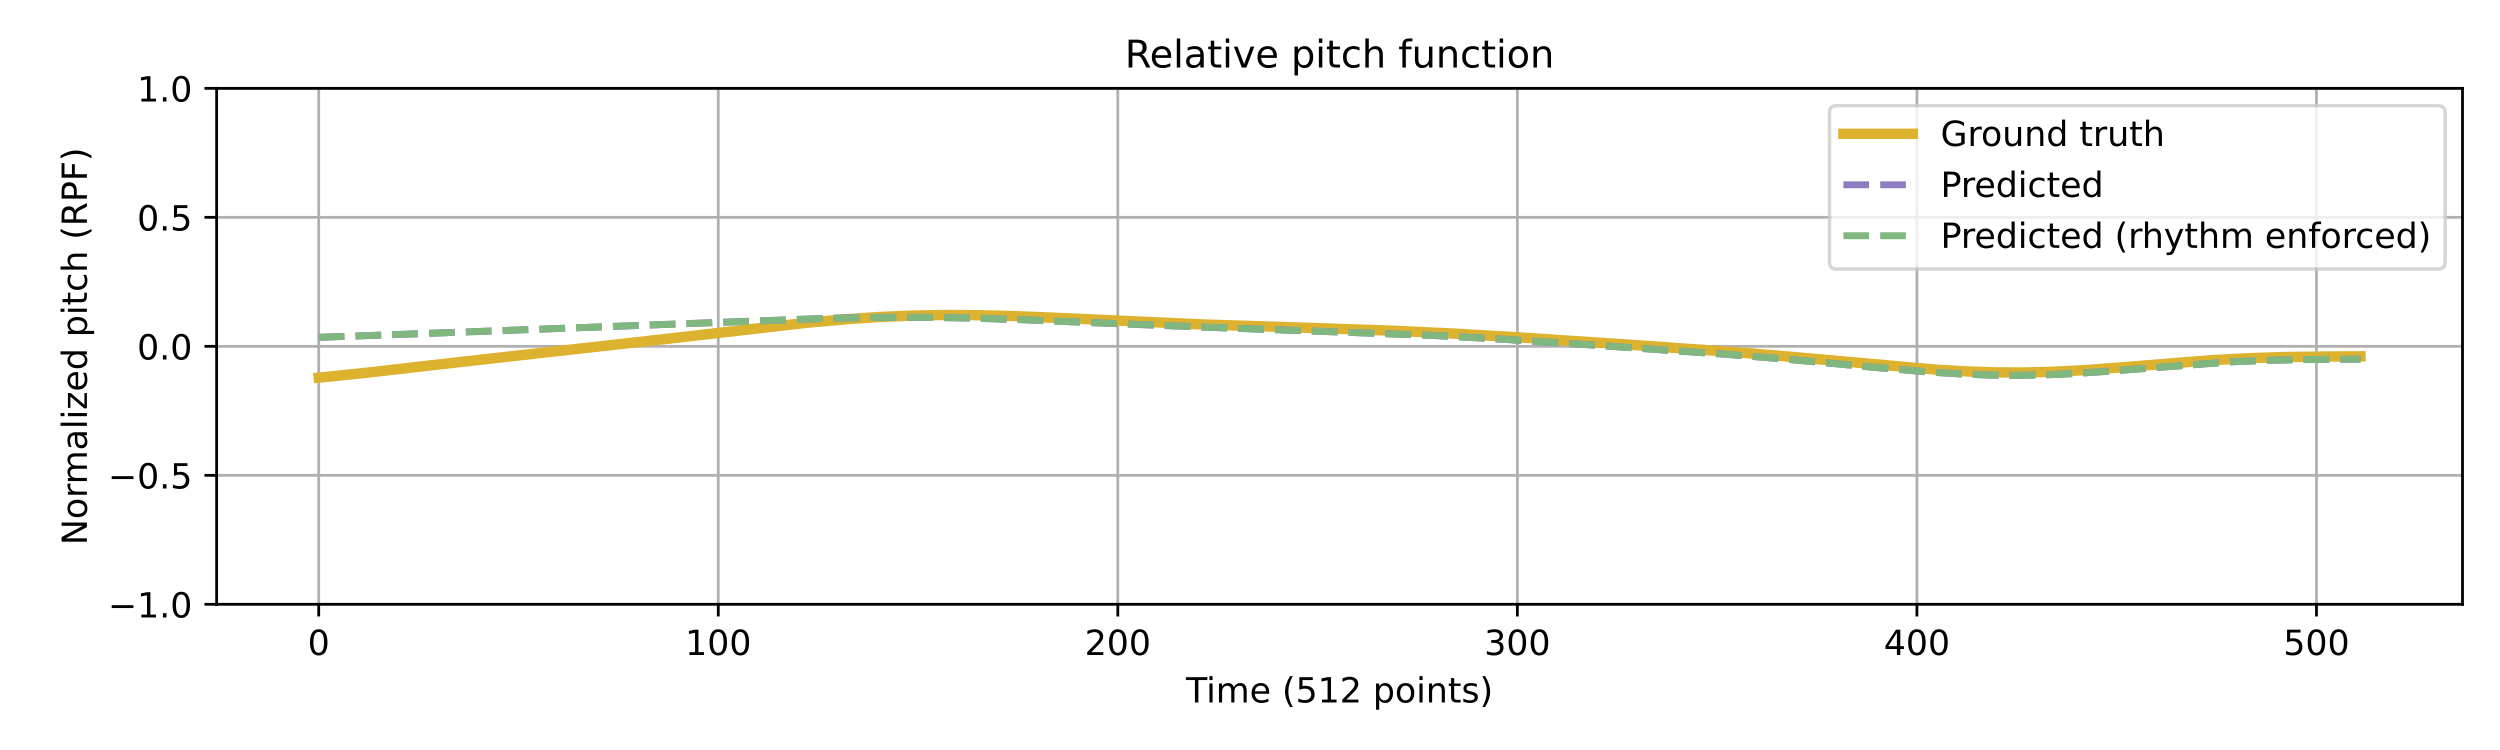
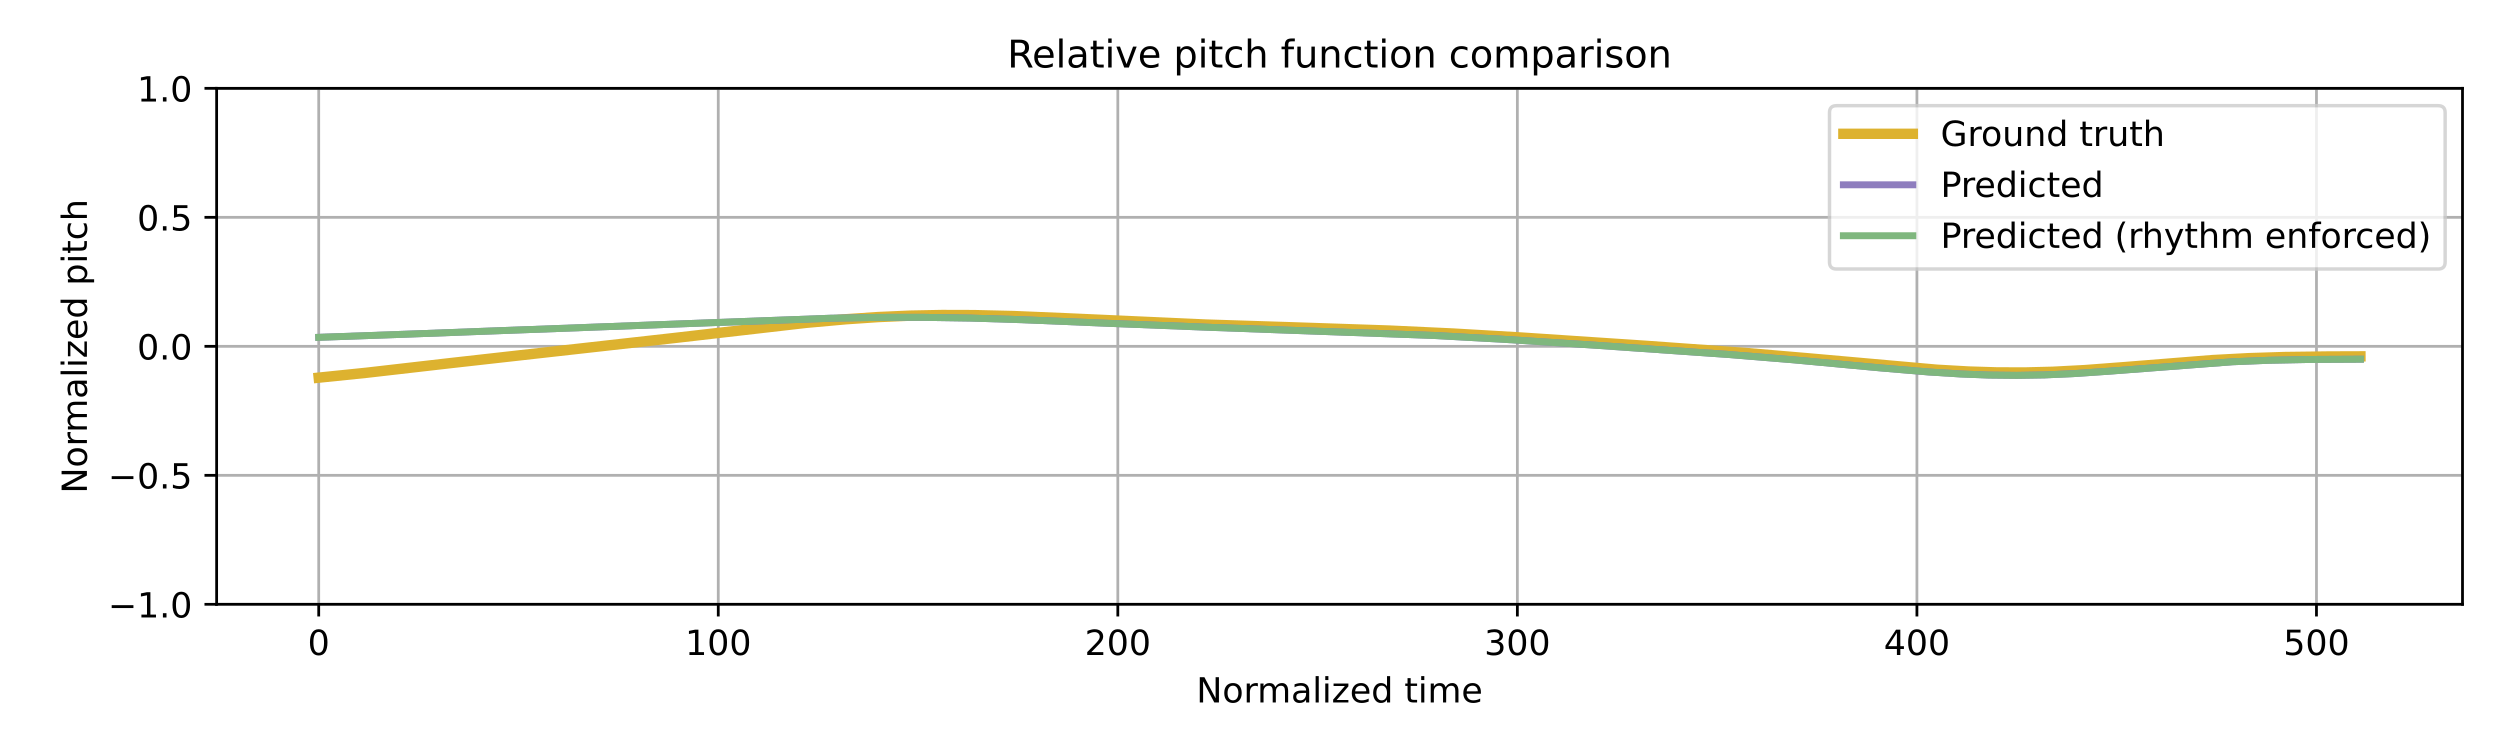
<svg xmlns="http://www.w3.org/2000/svg" xmlns:xlink="http://www.w3.org/1999/xlink" width="720pt" height="216pt" viewBox="0 0 720 216" version="1.1">
  <defs>
    <style type="text/css">*{stroke-linejoin: round; stroke-linecap: butt}</style>
  </defs>
  <g id="figure_1">
    <g id="patch_1">
      <path d="M 0 216  L 720 216  L 720 0  L 0 0  z " style="fill: #ffffff" />
    </g>
    <g id="axes_1">
      <g id="patch_2">
        <path d="M 62.39 174.04  L 709.2 174.04  L 709.2 25.44  L 62.39 25.44  z " style="fill: #ffffff" />
      </g>
      <g id="matplotlib.axis_1">
        <g id="xtick_1">
          <g id="line2d_1">
-             <path d="M 91.79 174.04  L 91.79 25.44  " clip-path="url(#pf420959586)" style="fill: none; stroke: #b0b0b0; stroke-width: 0.8; stroke-linecap: square" />
+             <path d="M 91.79 174.04  L 91.79 25.44  " clip-path="url(#p954a536282)" style="fill: none; stroke: #b0b0b0; stroke-width: 0.8; stroke-linecap: square" />
          </g>
          <g id="line2d_2">
            <defs>
-               <path id="m65d29f4702" d="M 0 0  L 0 3.5  " style="stroke: #000000; stroke-width: 0.8" />
-             </defs>
-             <g>
-               <use xlink:href="#m65d29f4702" x="91.79" y="174.04" style="stroke: #000000; stroke-width: 0.8" />
+               <path id="m9fdadcaed4" d="M 0 0  L 0 3.5  " style="stroke: #000000; stroke-width: 0.8" />
+             </defs>
+             <g>
+               <use xlink:href="#m9fdadcaed4" x="91.79" y="174.04" style="stroke: #000000; stroke-width: 0.8" />
            </g>
          </g>
          <g id="text_1">
            <g transform="translate(88.60921 188.6384) scale(0.1 -0.1)">
              <defs>
                <path id="DejaVuSans-30" d="M 2034 4250  Q 1547 4250 1301 3770  Q 1056 3291 1056 2328  Q 1056 1369 1301 889  Q 1547 409 2034 409  Q 2525 409 2770 889  Q 3016 1369 3016 2328  Q 3016 3291 2770 3770  Q 2525 4250 2034 4250  z M 2034 4750  Q 2819 4750 3233 4129  Q 3647 3509 3647 2328  Q 3647 1150 3233 529  Q 2819 -91 2034 -91  Q 1250 -91 836 529  Q 422 1150 422 2328  Q 422 3509 836 4129  Q 1250 4750 2034 4750  z " transform="scale(0.015625)" />
              </defs>
              <use xlink:href="#DejaVuSans-30" />
            </g>
          </g>
        </g>
        <g id="xtick_2">
          <g id="line2d_3">
-             <path d="M 206.861 174.04  L 206.861 25.44  " clip-path="url(#pf420959586)" style="fill: none; stroke: #b0b0b0; stroke-width: 0.8; stroke-linecap: square" />
+             <path d="M 206.861 174.04  L 206.861 25.44  " clip-path="url(#p954a536282)" style="fill: none; stroke: #b0b0b0; stroke-width: 0.8; stroke-linecap: square" />
          </g>
          <g id="line2d_4">
            <g>
-               <use xlink:href="#m65d29f4702" x="206.861" y="174.04" style="stroke: #000000; stroke-width: 0.8" />
+               <use xlink:href="#m9fdadcaed4" x="206.861" y="174.04" style="stroke: #000000; stroke-width: 0.8" />
            </g>
          </g>
          <g id="text_2">
            <g transform="translate(197.317 188.6384) scale(0.1 -0.1)">
              <defs>
                <path id="DejaVuSans-31" d="M 794 531  L 1825 531  L 1825 4091  L 703 3866  L 703 4441  L 1819 4666  L 2450 4666  L 2450 531  L 3481 531  L 3481 0  L 794 0  L 794 531  z " transform="scale(0.015625)" />
              </defs>
              <use xlink:href="#DejaVuSans-31" />
              <use xlink:href="#DejaVuSans-30" transform="translate(63.62305 0)" />
              <use xlink:href="#DejaVuSans-30" transform="translate(127.2461 0)" />
            </g>
          </g>
        </g>
        <g id="xtick_3">
          <g id="line2d_5">
-             <path d="M 321.931 174.04  L 321.931 25.44  " clip-path="url(#pf420959586)" style="fill: none; stroke: #b0b0b0; stroke-width: 0.8; stroke-linecap: square" />
+             <path d="M 321.931 174.04  L 321.931 25.44  " clip-path="url(#p954a536282)" style="fill: none; stroke: #b0b0b0; stroke-width: 0.8; stroke-linecap: square" />
          </g>
          <g id="line2d_6">
            <g>
-               <use xlink:href="#m65d29f4702" x="321.931" y="174.04" style="stroke: #000000; stroke-width: 0.8" />
+               <use xlink:href="#m9fdadcaed4" x="321.931" y="174.04" style="stroke: #000000; stroke-width: 0.8" />
            </g>
          </g>
          <g id="text_3">
            <g transform="translate(312.3872 188.6384) scale(0.1 -0.1)">
              <defs>
                <path id="DejaVuSans-32" d="M 1228 531  L 3431 531  L 3431 0  L 469 0  L 469 531  Q 828 903 1448 1529  Q 2069 2156 2228 2338  Q 2531 2678 2651 2914  Q 2772 3150 2772 3378  Q 2772 3750 2511 3984  Q 2250 4219 1831 4219  Q 1534 4219 1204 4116  Q 875 4013 500 3803  L 500 4441  Q 881 4594 1212 4672  Q 1544 4750 1819 4750  Q 2544 4750 2975 4387  Q 3406 4025 3406 3419  Q 3406 3131 3298 2873  Q 3191 2616 2906 2266  Q 2828 2175 2409 1742  Q 1991 1309 1228 531  z " transform="scale(0.015625)" />
              </defs>
              <use xlink:href="#DejaVuSans-32" />
              <use xlink:href="#DejaVuSans-30" transform="translate(63.62305 0)" />
              <use xlink:href="#DejaVuSans-30" transform="translate(127.2461 0)" />
            </g>
          </g>
        </g>
        <g id="xtick_4">
          <g id="line2d_7">
-             <path d="M 437.001 174.04  L 437.001 25.44  " clip-path="url(#pf420959586)" style="fill: none; stroke: #b0b0b0; stroke-width: 0.8; stroke-linecap: square" />
+             <path d="M 437.001 174.04  L 437.001 25.44  " clip-path="url(#p954a536282)" style="fill: none; stroke: #b0b0b0; stroke-width: 0.8; stroke-linecap: square" />
          </g>
          <g id="line2d_8">
            <g>
-               <use xlink:href="#m65d29f4702" x="437.001" y="174.04" style="stroke: #000000; stroke-width: 0.8" />
+               <use xlink:href="#m9fdadcaed4" x="437.001" y="174.04" style="stroke: #000000; stroke-width: 0.8" />
            </g>
          </g>
          <g id="text_4">
            <g transform="translate(427.4575 188.6384) scale(0.1 -0.1)">
              <defs>
                <path id="DejaVuSans-33" d="M 2597 2516  Q 3050 2419 3304 2112  Q 3559 1806 3559 1356  Q 3559 666 3084 287  Q 2609 -91 1734 -91  Q 1441 -91 1130 -33  Q 819 25 488 141  L 488 750  Q 750 597 1062 519  Q 1375 441 1716 441  Q 2309 441 2620 675  Q 2931 909 2931 1356  Q 2931 1769 2642 2001  Q 2353 2234 1838 2234  L 1294 2234  L 1294 2753  L 1863 2753  Q 2328 2753 2575 2939  Q 2822 3125 2822 3475  Q 2822 3834 2567 4026  Q 2313 4219 1838 4219  Q 1578 4219 1281 4162  Q 984 4106 628 3988  L 628 4550  Q 988 4650 1302 4700  Q 1616 4750 1894 4750  Q 2613 4750 3031 4423  Q 3450 4097 3450 3541  Q 3450 3153 3228 2886  Q 3006 2619 2597 2516  z " transform="scale(0.015625)" />
              </defs>
              <use xlink:href="#DejaVuSans-33" />
              <use xlink:href="#DejaVuSans-30" transform="translate(63.62305 0)" />
              <use xlink:href="#DejaVuSans-30" transform="translate(127.2461 0)" />
            </g>
          </g>
        </g>
        <g id="xtick_5">
          <g id="line2d_9">
-             <path d="M 552.072 174.04  L 552.072 25.44  " clip-path="url(#pf420959586)" style="fill: none; stroke: #b0b0b0; stroke-width: 0.8; stroke-linecap: square" />
+             <path d="M 552.072 174.04  L 552.072 25.44  " clip-path="url(#p954a536282)" style="fill: none; stroke: #b0b0b0; stroke-width: 0.8; stroke-linecap: square" />
          </g>
          <g id="line2d_10">
            <g>
-               <use xlink:href="#m65d29f4702" x="552.072" y="174.04" style="stroke: #000000; stroke-width: 0.8" />
+               <use xlink:href="#m9fdadcaed4" x="552.072" y="174.04" style="stroke: #000000; stroke-width: 0.8" />
            </g>
          </g>
          <g id="text_5">
            <g transform="translate(542.5278 188.6384) scale(0.1 -0.1)">
              <defs>
                <path id="DejaVuSans-34" d="M 2419 4116  L 825 1625  L 2419 1625  L 2419 4116  z M 2253 4666  L 3047 4666  L 3047 1625  L 3713 1625  L 3713 1100  L 3047 1100  L 3047 0  L 2419 0  L 2419 1100  L 313 1100  L 313 1709  L 2253 4666  z " transform="scale(0.015625)" />
              </defs>
              <use xlink:href="#DejaVuSans-34" />
              <use xlink:href="#DejaVuSans-30" transform="translate(63.62305 0)" />
              <use xlink:href="#DejaVuSans-30" transform="translate(127.2461 0)" />
            </g>
          </g>
        </g>
        <g id="xtick_6">
          <g id="line2d_11">
-             <path d="M 667.142 174.04  L 667.142 25.44  " clip-path="url(#pf420959586)" style="fill: none; stroke: #b0b0b0; stroke-width: 0.8; stroke-linecap: square" />
+             <path d="M 667.142 174.04  L 667.142 25.44  " clip-path="url(#p954a536282)" style="fill: none; stroke: #b0b0b0; stroke-width: 0.8; stroke-linecap: square" />
          </g>
          <g id="line2d_12">
            <g>
-               <use xlink:href="#m65d29f4702" x="667.142" y="174.04" style="stroke: #000000; stroke-width: 0.8" />
+               <use xlink:href="#m9fdadcaed4" x="667.142" y="174.04" style="stroke: #000000; stroke-width: 0.8" />
            </g>
          </g>
          <g id="text_6">
            <g transform="translate(657.5981 188.6384) scale(0.1 -0.1)">
              <defs>
                <path id="DejaVuSans-35" d="M 691 4666  L 3169 4666  L 3169 4134  L 1269 4134  L 1269 2991  Q 1406 3038 1543 3061  Q 1681 3084 1819 3084  Q 2600 3084 3056 2656  Q 3513 2228 3513 1497  Q 3513 744 3044 326  Q 2575 -91 1722 -91  Q 1428 -91 1123 -41  Q 819 9 494 109  L 494 744  Q 775 591 1075 516  Q 1375 441 1709 441  Q 2250 441 2565 725  Q 2881 1009 2881 1497  Q 2881 1984 2565 2268  Q 2250 2553 1709 2553  Q 1456 2553 1204 2497  Q 953 2441 691 2322  L 691 4666  z " transform="scale(0.015625)" />
              </defs>
              <use xlink:href="#DejaVuSans-35" />
              <use xlink:href="#DejaVuSans-30" transform="translate(63.62305 0)" />
              <use xlink:href="#DejaVuSans-30" transform="translate(127.2461 0)" />
            </g>
          </g>
        </g>
        <g id="text_7">
-           <g transform="translate(341.5817 202.3166) scale(0.1 -0.1)">
-             <defs>
-               <path id="DejaVuSans-54" d="M -19 4666  L 3928 4666  L 3928 4134  L 2272 4134  L 2272 0  L 1638 0  L 1638 4134  L -19 4134  L -19 4666  z " transform="scale(0.015625)" />
+           <g transform="translate(344.5544 202.3166) scale(0.1 -0.1)">
+             <defs>
+               <path id="DejaVuSans-4e" d="M 628 4666  L 1478 4666  L 3547 763  L 3547 4666  L 4159 4666  L 4159 0  L 3309 0  L 1241 3903  L 1241 0  L 628 0  L 628 4666  z " transform="scale(0.015625)" />
+               <path id="DejaVuSans-6f" d="M 1959 3097  Q 1497 3097 1228 2736  Q 959 2375 959 1747  Q 959 1119 1226 758  Q 1494 397 1959 397  Q 2419 397 2687 759  Q 2956 1122 2956 1747  Q 2956 2369 2687 2733  Q 2419 3097 1959 3097  z M 1959 3584  Q 2709 3584 3137 3096  Q 3566 2609 3566 1747  Q 3566 888 3137 398  Q 2709 -91 1959 -91  Q 1206 -91 779 398  Q 353 888 353 1747  Q 353 2609 779 3096  Q 1206 3584 1959 3584  z " transform="scale(0.015625)" />
+               <path id="DejaVuSans-72" d="M 2631 2963  Q 2534 3019 2420 3045  Q 2306 3072 2169 3072  Q 1681 3072 1420 2755  Q 1159 2438 1159 1844  L 1159 0  L 581 0  L 581 3500  L 1159 3500  L 1159 2956  Q 1341 3275 1631 3429  Q 1922 3584 2338 3584  Q 2397 3584 2469 3576  Q 2541 3569 2628 3553  L 2631 2963  z " transform="scale(0.015625)" />
+               <path id="DejaVuSans-6d" d="M 3328 2828  Q 3544 3216 3844 3400  Q 4144 3584 4550 3584  Q 5097 3584 5394 3201  Q 5691 2819 5691 2113  L 5691 0  L 5113 0  L 5113 2094  Q 5113 2597 4934 2840  Q 4756 3084 4391 3084  Q 3944 3084 3684 2787  Q 3425 2491 3425 1978  L 3425 0  L 2847 0  L 2847 2094  Q 2847 2600 2669 2842  Q 2491 3084 2119 3084  Q 1678 3084 1418 2786  Q 1159 2488 1159 1978  L 1159 0  L 581 0  L 581 3500  L 1159 3500  L 1159 2956  Q 1356 3278 1631 3431  Q 1906 3584 2284 3584  Q 2666 3584 2933 3390  Q 3200 3197 3328 2828  z " transform="scale(0.015625)" />
+               <path id="DejaVuSans-61" d="M 2194 1759  Q 1497 1759 1228 1600  Q 959 1441 959 1056  Q 959 750 1161 570  Q 1363 391 1709 391  Q 2188 391 2477 730  Q 2766 1069 2766 1631  L 2766 1759  L 2194 1759  z M 3341 1997  L 3341 0  L 2766 0  L 2766 531  Q 2569 213 2275 61  Q 1981 -91 1556 -91  Q 1019 -91 701 211  Q 384 513 384 1019  Q 384 1609 779 1909  Q 1175 2209 1959 2209  L 2766 2209  L 2766 2266  Q 2766 2663 2505 2880  Q 2244 3097 1772 3097  Q 1472 3097 1187 3025  Q 903 2953 641 2809  L 641 3341  Q 956 3463 1253 3523  Q 1550 3584 1831 3584  Q 2591 3584 2966 3190  Q 3341 2797 3341 1997  z " transform="scale(0.015625)" />
+               <path id="DejaVuSans-6c" d="M 603 4863  L 1178 4863  L 1178 0  L 603 0  L 603 4863  z " transform="scale(0.015625)" />
              <path id="DejaVuSans-69" d="M 603 3500  L 1178 3500  L 1178 0  L 603 0  L 603 3500  z M 603 4863  L 1178 4863  L 1178 4134  L 603 4134  L 603 4863  z " transform="scale(0.015625)" />
-               <path id="DejaVuSans-6d" d="M 3328 2828  Q 3544 3216 3844 3400  Q 4144 3584 4550 3584  Q 5097 3584 5394 3201  Q 5691 2819 5691 2113  L 5691 0  L 5113 0  L 5113 2094  Q 5113 2597 4934 2840  Q 4756 3084 4391 3084  Q 3944 3084 3684 2787  Q 3425 2491 3425 1978  L 3425 0  L 2847 0  L 2847 2094  Q 2847 2600 2669 2842  Q 2491 3084 2119 3084  Q 1678 3084 1418 2786  Q 1159 2488 1159 1978  L 1159 0  L 581 0  L 581 3500  L 1159 3500  L 1159 2956  Q 1356 3278 1631 3431  Q 1906 3584 2284 3584  Q 2666 3584 2933 3390  Q 3200 3197 3328 2828  z " transform="scale(0.015625)" />
+               <path id="DejaVuSans-7a" d="M 353 3500  L 3084 3500  L 3084 2975  L 922 459  L 3084 459  L 3084 0  L 275 0  L 275 525  L 2438 3041  L 353 3041  L 353 3500  z " transform="scale(0.015625)" />
              <path id="DejaVuSans-65" d="M 3597 1894  L 3597 1613  L 953 1613  Q 991 1019 1311 708  Q 1631 397 2203 397  Q 2534 397 2845 478  Q 3156 559 3463 722  L 3463 178  Q 3153 47 2828 -22  Q 2503 -91 2169 -91  Q 1331 -91 842 396  Q 353 884 353 1716  Q 353 2575 817 3079  Q 1281 3584 2069 3584  Q 2775 3584 3186 3129  Q 3597 2675 3597 1894  z M 3022 2063  Q 3016 2534 2758 2815  Q 2500 3097 2075 3097  Q 1594 3097 1305 2825  Q 1016 2553 972 2059  L 3022 2063  z " transform="scale(0.015625)" />
+               <path id="DejaVuSans-64" d="M 2906 2969  L 2906 4863  L 3481 4863  L 3481 0  L 2906 0  L 2906 525  Q 2725 213 2448 61  Q 2172 -91 1784 -91  Q 1150 -91 751 415  Q 353 922 353 1747  Q 353 2572 751 3078  Q 1150 3584 1784 3584  Q 2172 3584 2448 3432  Q 2725 3281 2906 2969  z M 947 1747  Q 947 1113 1208 752  Q 1469 391 1925 391  Q 2381 391 2643 752  Q 2906 1113 2906 1747  Q 2906 2381 2643 2742  Q 2381 3103 1925 3103  Q 1469 3103 1208 2742  Q 947 2381 947 1747  z " transform="scale(0.015625)" />
              <path id="DejaVuSans-20" transform="scale(0.015625)" />
-               <path id="DejaVuSans-28" d="M 1984 4856  Q 1566 4138 1362 3434  Q 1159 2731 1159 2009  Q 1159 1288 1364 580  Q 1569 -128 1984 -844  L 1484 -844  Q 1016 -109 783 600  Q 550 1309 550 2009  Q 550 2706 781 3412  Q 1013 4119 1484 4856  L 1984 4856  z " transform="scale(0.015625)" />
-               <path id="DejaVuSans-70" d="M 1159 525  L 1159 -1331  L 581 -1331  L 581 3500  L 1159 3500  L 1159 2969  Q 1341 3281 1617 3432  Q 1894 3584 2278 3584  Q 2916 3584 3314 3078  Q 3713 2572 3713 1747  Q 3713 922 3314 415  Q 2916 -91 2278 -91  Q 1894 -91 1617 61  Q 1341 213 1159 525  z M 3116 1747  Q 3116 2381 2855 2742  Q 2594 3103 2138 3103  Q 1681 3103 1420 2742  Q 1159 2381 1159 1747  Q 1159 1113 1420 752  Q 1681 391 2138 391  Q 2594 391 2855 752  Q 3116 1113 3116 1747  z " transform="scale(0.015625)" />
-               <path id="DejaVuSans-6f" d="M 1959 3097  Q 1497 3097 1228 2736  Q 959 2375 959 1747  Q 959 1119 1226 758  Q 1494 397 1959 397  Q 2419 397 2687 759  Q 2956 1122 2956 1747  Q 2956 2369 2687 2733  Q 2419 3097 1959 3097  z M 1959 3584  Q 2709 3584 3137 3096  Q 3566 2609 3566 1747  Q 3566 888 3137 398  Q 2709 -91 1959 -91  Q 1206 -91 779 398  Q 353 888 353 1747  Q 353 2609 779 3096  Q 1206 3584 1959 3584  z " transform="scale(0.015625)" />
-               <path id="DejaVuSans-6e" d="M 3513 2113  L 3513 0  L 2938 0  L 2938 2094  Q 2938 2591 2744 2837  Q 2550 3084 2163 3084  Q 1697 3084 1428 2787  Q 1159 2491 1159 1978  L 1159 0  L 581 0  L 581 3500  L 1159 3500  L 1159 2956  Q 1366 3272 1645 3428  Q 1925 3584 2291 3584  Q 2894 3584 3203 3211  Q 3513 2838 3513 2113  z " transform="scale(0.015625)" />
              <path id="DejaVuSans-74" d="M 1172 4494  L 1172 3500  L 2356 3500  L 2356 3053  L 1172 3053  L 1172 1153  Q 1172 725 1289 603  Q 1406 481 1766 481  L 2356 481  L 2356 0  L 1766 0  Q 1100 0 847 248  Q 594 497 594 1153  L 594 3053  L 172 3053  L 172 3500  L 594 3500  L 594 4494  L 1172 4494  z " transform="scale(0.015625)" />
-               <path id="DejaVuSans-73" d="M 2834 3397  L 2834 2853  Q 2591 2978 2328 3040  Q 2066 3103 1784 3103  Q 1356 3103 1142 2972  Q 928 2841 928 2578  Q 928 2378 1081 2264  Q 1234 2150 1697 2047  L 1894 2003  Q 2506 1872 2764 1633  Q 3022 1394 3022 966  Q 3022 478 2636 193  Q 2250 -91 1575 -91  Q 1294 -91 989 -36  Q 684 19 347 128  L 347 722  Q 666 556 975 473  Q 1284 391 1588 391  Q 1994 391 2212 530  Q 2431 669 2431 922  Q 2431 1156 2273 1281  Q 2116 1406 1581 1522  L 1381 1569  Q 847 1681 609 1914  Q 372 2147 372 2553  Q 372 3047 722 3315  Q 1072 3584 1716 3584  Q 2034 3584 2315 3537  Q 2597 3491 2834 3397  z " transform="scale(0.015625)" />
-               <path id="DejaVuSans-29" d="M 513 4856  L 1013 4856  Q 1481 4119 1714 3412  Q 1947 2706 1947 2009  Q 1947 1309 1714 600  Q 1481 -109 1013 -844  L 513 -844  Q 928 -128 1133 580  Q 1338 1288 1338 2009  Q 1338 2731 1133 3434  Q 928 4138 513 4856  z " transform="scale(0.015625)" />
-             </defs>
-             <use xlink:href="#DejaVuSans-54" />
-             <use xlink:href="#DejaVuSans-69" transform="translate(57.95898 0)" />
-             <use xlink:href="#DejaVuSans-6d" transform="translate(85.74219 0)" />
-             <use xlink:href="#DejaVuSans-65" transform="translate(183.1543 0)" />
-             <use xlink:href="#DejaVuSans-20" transform="translate(244.6777 0)" />
-             <use xlink:href="#DejaVuSans-28" transform="translate(276.4648 0)" />
-             <use xlink:href="#DejaVuSans-35" transform="translate(315.4785 0)" />
-             <use xlink:href="#DejaVuSans-31" transform="translate(379.1016 0)" />
-             <use xlink:href="#DejaVuSans-32" transform="translate(442.7246 0)" />
-             <use xlink:href="#DejaVuSans-20" transform="translate(506.3477 0)" />
-             <use xlink:href="#DejaVuSans-70" transform="translate(538.1348 0)" />
-             <use xlink:href="#DejaVuSans-6f" transform="translate(601.6113 0)" />
-             <use xlink:href="#DejaVuSans-69" transform="translate(662.793 0)" />
-             <use xlink:href="#DejaVuSans-6e" transform="translate(690.5762 0)" />
-             <use xlink:href="#DejaVuSans-74" transform="translate(753.9551 0)" />
-             <use xlink:href="#DejaVuSans-73" transform="translate(793.1641 0)" />
-             <use xlink:href="#DejaVuSans-29" transform="translate(845.2637 0)" />
+             </defs>
+             <use xlink:href="#DejaVuSans-4e" />
+             <use xlink:href="#DejaVuSans-6f" transform="translate(74.80469 0)" />
+             <use xlink:href="#DejaVuSans-72" transform="translate(135.9863 0)" />
+             <use xlink:href="#DejaVuSans-6d" transform="translate(175.3496 0)" />
+             <use xlink:href="#DejaVuSans-61" transform="translate(272.7617 0)" />
+             <use xlink:href="#DejaVuSans-6c" transform="translate(334.041 0)" />
+             <use xlink:href="#DejaVuSans-69" transform="translate(361.8242 0)" />
+             <use xlink:href="#DejaVuSans-7a" transform="translate(389.6074 0)" />
+             <use xlink:href="#DejaVuSans-65" transform="translate(442.0977 0)" />
+             <use xlink:href="#DejaVuSans-64" transform="translate(503.6211 0)" />
+             <use xlink:href="#DejaVuSans-20" transform="translate(567.0977 0)" />
+             <use xlink:href="#DejaVuSans-74" transform="translate(598.8848 0)" />
+             <use xlink:href="#DejaVuSans-69" transform="translate(638.0938 0)" />
+             <use xlink:href="#DejaVuSans-6d" transform="translate(665.877 0)" />
+             <use xlink:href="#DejaVuSans-65" transform="translate(763.2891 0)" />
          </g>
        </g>
      </g>
      <g id="matplotlib.axis_2">
        <g id="ytick_1">
          <g id="line2d_13">
-             <path d="M 62.39 174.04  L 709.2 174.04  " clip-path="url(#pf420959586)" style="fill: none; stroke: #b0b0b0; stroke-width: 0.8; stroke-linecap: square" />
+             <path d="M 62.39 174.04  L 709.2 174.04  " clip-path="url(#p954a536282)" style="fill: none; stroke: #b0b0b0; stroke-width: 0.8; stroke-linecap: square" />
          </g>
          <g id="line2d_14">
            <defs>
-               <path id="m79af55a45b" d="M 0 0  L -3.5 0  " style="stroke: #000000; stroke-width: 0.8" />
-             </defs>
-             <g>
-               <use xlink:href="#m79af55a45b" x="62.39" y="174.04" style="stroke: #000000; stroke-width: 0.8" />
+               <path id="md7ce0227f7" d="M 0 0  L -3.5 0  " style="stroke: #000000; stroke-width: 0.8" />
+             </defs>
+             <g>
+               <use xlink:href="#md7ce0227f7" x="62.39" y="174.04" style="stroke: #000000; stroke-width: 0.8" />
            </g>
          </g>
          <g id="text_8">
            <g transform="translate(31.10719 177.8392) scale(0.1 -0.1)">
              <defs>
                <path id="DejaVuSans-2212" d="M 678 2272  L 4684 2272  L 4684 1741  L 678 1741  L 678 2272  z " transform="scale(0.015625)" />
                <path id="DejaVuSans-2e" d="M 684 794  L 1344 794  L 1344 0  L 684 0  L 684 794  z " transform="scale(0.015625)" />
              </defs>
              <use xlink:href="#DejaVuSans-2212" />
              <use xlink:href="#DejaVuSans-31" transform="translate(83.78906 0)" />
              <use xlink:href="#DejaVuSans-2e" transform="translate(147.4121 0)" />
              <use xlink:href="#DejaVuSans-30" transform="translate(179.1992 0)" />
            </g>
          </g>
        </g>
        <g id="ytick_2">
          <g id="line2d_15">
-             <path d="M 62.39 136.89  L 709.2 136.89  " clip-path="url(#pf420959586)" style="fill: none; stroke: #b0b0b0; stroke-width: 0.8; stroke-linecap: square" />
+             <path d="M 62.39 136.89  L 709.2 136.89  " clip-path="url(#p954a536282)" style="fill: none; stroke: #b0b0b0; stroke-width: 0.8; stroke-linecap: square" />
          </g>
          <g id="line2d_16">
            <g>
-               <use xlink:href="#m79af55a45b" x="62.39" y="136.89" style="stroke: #000000; stroke-width: 0.8" />
+               <use xlink:href="#md7ce0227f7" x="62.39" y="136.89" style="stroke: #000000; stroke-width: 0.8" />
            </g>
          </g>
          <g id="text_9">
            <g transform="translate(31.10719 140.6892) scale(0.1 -0.1)">
              <use xlink:href="#DejaVuSans-2212" />
              <use xlink:href="#DejaVuSans-30" transform="translate(83.78906 0)" />
              <use xlink:href="#DejaVuSans-2e" transform="translate(147.4121 0)" />
              <use xlink:href="#DejaVuSans-35" transform="translate(179.1992 0)" />
            </g>
          </g>
        </g>
        <g id="ytick_3">
          <g id="line2d_17">
-             <path d="M 62.39 99.74  L 709.2 99.74  " clip-path="url(#pf420959586)" style="fill: none; stroke: #b0b0b0; stroke-width: 0.8; stroke-linecap: square" />
+             <path d="M 62.39 99.74  L 709.2 99.74  " clip-path="url(#p954a536282)" style="fill: none; stroke: #b0b0b0; stroke-width: 0.8; stroke-linecap: square" />
          </g>
          <g id="line2d_18">
            <g>
-               <use xlink:href="#m79af55a45b" x="62.39" y="99.74" style="stroke: #000000; stroke-width: 0.8" />
+               <use xlink:href="#md7ce0227f7" x="62.39" y="99.74" style="stroke: #000000; stroke-width: 0.8" />
            </g>
          </g>
          <g id="text_10">
            <g transform="translate(39.48687 103.5392) scale(0.1 -0.1)">
              <use xlink:href="#DejaVuSans-30" />
              <use xlink:href="#DejaVuSans-2e" transform="translate(63.62305 0)" />
              <use xlink:href="#DejaVuSans-30" transform="translate(95.41016 0)" />
            </g>
          </g>
        </g>
        <g id="ytick_4">
          <g id="line2d_19">
-             <path d="M 62.39 62.59  L 709.2 62.59  " clip-path="url(#pf420959586)" style="fill: none; stroke: #b0b0b0; stroke-width: 0.8; stroke-linecap: square" />
+             <path d="M 62.39 62.59  L 709.2 62.59  " clip-path="url(#p954a536282)" style="fill: none; stroke: #b0b0b0; stroke-width: 0.8; stroke-linecap: square" />
          </g>
          <g id="line2d_20">
            <g>
-               <use xlink:href="#m79af55a45b" x="62.39" y="62.59" style="stroke: #000000; stroke-width: 0.8" />
+               <use xlink:href="#md7ce0227f7" x="62.39" y="62.59" style="stroke: #000000; stroke-width: 0.8" />
            </g>
          </g>
          <g id="text_11">
            <g transform="translate(39.48687 66.38922) scale(0.1 -0.1)">
              <use xlink:href="#DejaVuSans-30" />
              <use xlink:href="#DejaVuSans-2e" transform="translate(63.62305 0)" />
              <use xlink:href="#DejaVuSans-35" transform="translate(95.41016 0)" />
            </g>
          </g>
        </g>
        <g id="ytick_5">
          <g id="line2d_21">
-             <path d="M 62.39 25.44  L 709.2 25.44  " clip-path="url(#pf420959586)" style="fill: none; stroke: #b0b0b0; stroke-width: 0.8; stroke-linecap: square" />
+             <path d="M 62.39 25.44  L 709.2 25.44  " clip-path="url(#p954a536282)" style="fill: none; stroke: #b0b0b0; stroke-width: 0.8; stroke-linecap: square" />
          </g>
          <g id="line2d_22">
            <g>
-               <use xlink:href="#m79af55a45b" x="62.39" y="25.44" style="stroke: #000000; stroke-width: 0.8" />
+               <use xlink:href="#md7ce0227f7" x="62.39" y="25.44" style="stroke: #000000; stroke-width: 0.8" />
            </g>
          </g>
          <g id="text_12">
            <g transform="translate(39.48687 29.23922) scale(0.1 -0.1)">
              <use xlink:href="#DejaVuSans-31" />
              <use xlink:href="#DejaVuSans-2e" transform="translate(63.62305 0)" />
              <use xlink:href="#DejaVuSans-30" transform="translate(95.41016 0)" />
            </g>
          </g>
        </g>
        <g id="text_13">
-           <g transform="translate(25.0275 156.9814) rotate(-90) scale(0.1 -0.1)">
-             <defs>
-               <path id="DejaVuSans-4e" d="M 628 4666  L 1478 4666  L 3547 763  L 3547 4666  L 4159 4666  L 4159 0  L 3309 0  L 1241 3903  L 1241 0  L 628 0  L 628 4666  z " transform="scale(0.015625)" />
-               <path id="DejaVuSans-72" d="M 2631 2963  Q 2534 3019 2420 3045  Q 2306 3072 2169 3072  Q 1681 3072 1420 2755  Q 1159 2438 1159 1844  L 1159 0  L 581 0  L 581 3500  L 1159 3500  L 1159 2956  Q 1341 3275 1631 3429  Q 1922 3584 2338 3584  Q 2397 3584 2469 3576  Q 2541 3569 2628 3553  L 2631 2963  z " transform="scale(0.015625)" />
-               <path id="DejaVuSans-61" d="M 2194 1759  Q 1497 1759 1228 1600  Q 959 1441 959 1056  Q 959 750 1161 570  Q 1363 391 1709 391  Q 2188 391 2477 730  Q 2766 1069 2766 1631  L 2766 1759  L 2194 1759  z M 3341 1997  L 3341 0  L 2766 0  L 2766 531  Q 2569 213 2275 61  Q 1981 -91 1556 -91  Q 1019 -91 701 211  Q 384 513 384 1019  Q 384 1609 779 1909  Q 1175 2209 1959 2209  L 2766 2209  L 2766 2266  Q 2766 2663 2505 2880  Q 2244 3097 1772 3097  Q 1472 3097 1187 3025  Q 903 2953 641 2809  L 641 3341  Q 956 3463 1253 3523  Q 1550 3584 1831 3584  Q 2591 3584 2966 3190  Q 3341 2797 3341 1997  z " transform="scale(0.015625)" />
-               <path id="DejaVuSans-6c" d="M 603 4863  L 1178 4863  L 1178 0  L 603 0  L 603 4863  z " transform="scale(0.015625)" />
-               <path id="DejaVuSans-7a" d="M 353 3500  L 3084 3500  L 3084 2975  L 922 459  L 3084 459  L 3084 0  L 275 0  L 275 525  L 2438 3041  L 353 3041  L 353 3500  z " transform="scale(0.015625)" />
-               <path id="DejaVuSans-64" d="M 2906 2969  L 2906 4863  L 3481 4863  L 3481 0  L 2906 0  L 2906 525  Q 2725 213 2448 61  Q 2172 -91 1784 -91  Q 1150 -91 751 415  Q 353 922 353 1747  Q 353 2572 751 3078  Q 1150 3584 1784 3584  Q 2172 3584 2448 3432  Q 2725 3281 2906 2969  z M 947 1747  Q 947 1113 1208 752  Q 1469 391 1925 391  Q 2381 391 2643 752  Q 2906 1113 2906 1747  Q 2906 2381 2643 2742  Q 2381 3103 1925 3103  Q 1469 3103 1208 2742  Q 947 2381 947 1747  z " transform="scale(0.015625)" />
+           <g transform="translate(25.0275 142.1259) rotate(-90) scale(0.1 -0.1)">
+             <defs>
+               <path id="DejaVuSans-70" d="M 1159 525  L 1159 -1331  L 581 -1331  L 581 3500  L 1159 3500  L 1159 2969  Q 1341 3281 1617 3432  Q 1894 3584 2278 3584  Q 2916 3584 3314 3078  Q 3713 2572 3713 1747  Q 3713 922 3314 415  Q 2916 -91 2278 -91  Q 1894 -91 1617 61  Q 1341 213 1159 525  z M 3116 1747  Q 3116 2381 2855 2742  Q 2594 3103 2138 3103  Q 1681 3103 1420 2742  Q 1159 2381 1159 1747  Q 1159 1113 1420 752  Q 1681 391 2138 391  Q 2594 391 2855 752  Q 3116 1113 3116 1747  z " transform="scale(0.015625)" />
              <path id="DejaVuSans-63" d="M 3122 3366  L 3122 2828  Q 2878 2963 2633 3030  Q 2388 3097 2138 3097  Q 1578 3097 1268 2742  Q 959 2388 959 1747  Q 959 1106 1268 751  Q 1578 397 2138 397  Q 2388 397 2633 464  Q 2878 531 3122 666  L 3122 134  Q 2881 22 2623 -34  Q 2366 -91 2075 -91  Q 1284 -91 818 406  Q 353 903 353 1747  Q 353 2603 823 3093  Q 1294 3584 2113 3584  Q 2378 3584 2631 3529  Q 2884 3475 3122 3366  z " transform="scale(0.015625)" />
              <path id="DejaVuSans-68" d="M 3513 2113  L 3513 0  L 2938 0  L 2938 2094  Q 2938 2591 2744 2837  Q 2550 3084 2163 3084  Q 1697 3084 1428 2787  Q 1159 2491 1159 1978  L 1159 0  L 581 0  L 581 4863  L 1159 4863  L 1159 2956  Q 1366 3272 1645 3428  Q 1925 3584 2291 3584  Q 2894 3584 3203 3211  Q 3513 2838 3513 2113  z " transform="scale(0.015625)" />
-               <path id="DejaVuSans-52" d="M 2841 2188  Q 3044 2119 3236 1894  Q 3428 1669 3622 1275  L 4263 0  L 3584 0  L 2988 1197  Q 2756 1666 2539 1819  Q 2322 1972 1947 1972  L 1259 1972  L 1259 0  L 628 0  L 628 4666  L 2053 4666  Q 2853 4666 3247 4331  Q 3641 3997 3641 3322  Q 3641 2881 3436 2590  Q 3231 2300 2841 2188  z M 1259 4147  L 1259 2491  L 2053 2491  Q 2509 2491 2742 2702  Q 2975 2913 2975 3322  Q 2975 3731 2742 3939  Q 2509 4147 2053 4147  L 1259 4147  z " transform="scale(0.015625)" />
-               <path id="DejaVuSans-50" d="M 1259 4147  L 1259 2394  L 2053 2394  Q 2494 2394 2734 2622  Q 2975 2850 2975 3272  Q 2975 3691 2734 3919  Q 2494 4147 2053 4147  L 1259 4147  z M 628 4666  L 2053 4666  Q 2838 4666 3239 4311  Q 3641 3956 3641 3272  Q 3641 2581 3239 2228  Q 2838 1875 2053 1875  L 1259 1875  L 1259 0  L 628 0  L 628 4666  z " transform="scale(0.015625)" />
-               <path id="DejaVuSans-46" d="M 628 4666  L 3309 4666  L 3309 4134  L 1259 4134  L 1259 2759  L 3109 2759  L 3109 2228  L 1259 2228  L 1259 0  L 628 0  L 628 4666  z " transform="scale(0.015625)" />
            </defs>
            <use xlink:href="#DejaVuSans-4e" />
            <use xlink:href="#DejaVuSans-6f" transform="translate(74.80469 0)" />
            <use xlink:href="#DejaVuSans-72" transform="translate(135.9863 0)" />
            <use xlink:href="#DejaVuSans-6d" transform="translate(175.3496 0)" />
            <use xlink:href="#DejaVuSans-61" transform="translate(272.7617 0)" />
            <use xlink:href="#DejaVuSans-6c" transform="translate(334.041 0)" />
            <use xlink:href="#DejaVuSans-69" transform="translate(361.8242 0)" />
            <use xlink:href="#DejaVuSans-7a" transform="translate(389.6074 0)" />
            <use xlink:href="#DejaVuSans-65" transform="translate(442.0977 0)" />
            <use xlink:href="#DejaVuSans-64" transform="translate(503.6211 0)" />
            <use xlink:href="#DejaVuSans-20" transform="translate(567.0977 0)" />
            <use xlink:href="#DejaVuSans-70" transform="translate(598.8848 0)" />
            <use xlink:href="#DejaVuSans-69" transform="translate(662.3613 0)" />
            <use xlink:href="#DejaVuSans-74" transform="translate(690.1445 0)" />
            <use xlink:href="#DejaVuSans-63" transform="translate(729.3535 0)" />
            <use xlink:href="#DejaVuSans-68" transform="translate(784.334 0)" />
-             <use xlink:href="#DejaVuSans-20" transform="translate(847.7129 0)" />
-             <use xlink:href="#DejaVuSans-28" transform="translate(879.5 0)" />
-             <use xlink:href="#DejaVuSans-52" transform="translate(918.5137 0)" />
-             <use xlink:href="#DejaVuSans-50" transform="translate(987.9961 0)" />
-             <use xlink:href="#DejaVuSans-46" transform="translate(1048.299 0)" />
-             <use xlink:href="#DejaVuSans-29" transform="translate(1105.818 0)" />
          </g>
        </g>
      </g>
      <g id="line2d_23">
-         <path d="M 91.79 108.765  L 105.599 107.347  L 129.764 104.571  L 159.682 101.214  L 194.203 97.345  L 232.176 92.972  L 243.683 91.937  L 252.889 91.316  L 262.094 90.91  L 271.3 90.728  L 280.506 90.755  L 292.013 91.032  L 306.972 91.656  L 347.246 93.471  L 372.562 94.277  L 400.179 95.207  L 418.59 96.065  L 438.152 97.211  L 473.824 99.583  L 502.591 101.648  L 521.003 103.21  L 557.825 106.48  L 567.031 107.003  L 575.086 107.252  L 583.141 107.278  L 591.195 107.076  L 600.401 106.595  L 611.908 105.725  L 637.224 103.705  L 647.58 103.156  L 657.936 102.83  L 670.594 102.666  L 679.8 102.635  L 679.8 102.635  " clip-path="url(#pf420959586)" style="fill: none; stroke: #ddb22f; stroke-width: 3; stroke-linecap: square" />
+         <path d="M 91.79 108.765  L 105.599 107.347  L 129.764 104.571  L 159.682 101.214  L 194.203 97.345  L 232.176 92.972  L 243.683 91.937  L 252.889 91.316  L 262.094 90.91  L 271.3 90.728  L 280.506 90.755  L 292.013 91.032  L 306.972 91.656  L 347.246 93.471  L 372.562 94.277  L 400.179 95.207  L 418.59 96.065  L 438.152 97.211  L 473.824 99.583  L 502.591 101.648  L 521.003 103.21  L 557.825 106.48  L 567.031 107.003  L 575.086 107.252  L 583.141 107.278  L 591.195 107.076  L 600.401 106.595  L 611.908 105.725  L 637.224 103.705  L 647.58 103.156  L 657.936 102.83  L 670.594 102.666  L 679.8 102.635  L 679.8 102.635  " clip-path="url(#p954a536282)" style="fill: none; stroke: #ddb22f; stroke-width: 3; stroke-linecap: square" />
      </g>
      <g id="line2d_24">
-         <path d="M 91.79 97.152  L 117.106 96.243  L 239.08 91.654  L 252.889 91.406  L 265.547 91.389  L 279.355 91.608  L 294.314 92.074  L 319.63 93.133  L 349.548 94.314  L 412.837 96.608  L 432.398 97.68  L 458.865 99.383  L 497.989 102.106  L 516.4 103.615  L 541.715 105.97  L 555.524 107.133  L 564.729 107.709  L 572.784 108.018  L 580.839 108.109  L 588.894 107.971  L 596.949 107.618  L 607.305 106.913  L 642.977 104.188  L 653.333 103.765  L 664.84 103.532  L 679.8 103.451  L 679.8 103.451  " clip-path="url(#pf420959586)" style="fill: none; stroke-dasharray: 7.4,3.2; stroke-dashoffset: 0; stroke: #8e7dbe; stroke-width: 2" />
+         <path d="M 91.79 97.152  L 117.106 96.243  L 239.08 91.654  L 252.889 91.406  L 265.547 91.389  L 279.355 91.608  L 294.314 92.074  L 319.63 93.133  L 349.548 94.314  L 412.837 96.608  L 432.398 97.68  L 458.865 99.383  L 497.989 102.106  L 516.4 103.615  L 541.715 105.97  L 555.524 107.133  L 564.729 107.709  L 572.784 108.018  L 580.839 108.109  L 588.894 107.971  L 596.949 107.618  L 607.305 106.913  L 642.977 104.188  L 653.333 103.765  L 664.84 103.532  L 679.8 103.451  L 679.8 103.451  " clip-path="url(#p954a536282)" style="fill: none; stroke: #8e7dbe; stroke-width: 2; stroke-linecap: square" />
      </g>
      <g id="line2d_25">
-         <path d="M 91.79 97.152  L 117.106 96.243  L 239.08 91.654  L 252.889 91.406  L 265.547 91.389  L 279.355 91.608  L 294.314 92.074  L 319.63 93.133  L 349.548 94.314  L 412.837 96.608  L 432.398 97.68  L 458.865 99.383  L 497.989 102.106  L 516.4 103.615  L 541.715 105.97  L 555.524 107.133  L 564.729 107.709  L 572.784 108.018  L 580.839 108.109  L 588.894 107.971  L 596.949 107.618  L 607.305 106.913  L 642.977 104.188  L 653.333 103.765  L 664.84 103.532  L 679.8 103.451  L 679.8 103.451  " clip-path="url(#pf420959586)" style="fill: none; stroke-dasharray: 7.4,3.2; stroke-dashoffset: 0; stroke: #7fb77e; stroke-width: 2" />
+         <path d="M 91.79 97.152  L 117.106 96.243  L 239.08 91.654  L 252.889 91.406  L 265.547 91.389  L 279.355 91.608  L 294.314 92.074  L 319.63 93.133  L 349.548 94.314  L 412.837 96.608  L 432.398 97.68  L 458.865 99.383  L 497.989 102.106  L 516.4 103.615  L 541.715 105.97  L 555.524 107.133  L 564.729 107.709  L 572.784 108.018  L 580.839 108.109  L 588.894 107.971  L 596.949 107.618  L 607.305 106.913  L 642.977 104.188  L 653.333 103.765  L 664.84 103.532  L 679.8 103.451  L 679.8 103.451  " clip-path="url(#p954a536282)" style="fill: none; stroke: #7fb77e; stroke-width: 2; stroke-linecap: square" />
      </g>
      <g id="patch_3">
        <path d="M 62.39 174.04  L 62.39 25.44  " style="fill: none; stroke: #000000; stroke-width: 0.8; stroke-linejoin: miter; stroke-linecap: square" />
      </g>
      <g id="patch_4">
        <path d="M 709.2 174.04  L 709.2 25.44  " style="fill: none; stroke: #000000; stroke-width: 0.8; stroke-linejoin: miter; stroke-linecap: square" />
      </g>
      <g id="patch_5">
        <path d="M 62.39 174.04  L 709.2 174.04  " style="fill: none; stroke: #000000; stroke-width: 0.8; stroke-linejoin: miter; stroke-linecap: square" />
      </g>
      <g id="patch_6">
        <path d="M 62.39 25.44  L 709.2 25.44  " style="fill: none; stroke: #000000; stroke-width: 0.8; stroke-linejoin: miter; stroke-linecap: square" />
      </g>
      <g id="text_14">
-         <g transform="translate(323.9664 19.44) scale(0.11 -0.11)">
+         <g transform="translate(290.1045 19.44) scale(0.11 -0.11)">
          <defs>
+             <path id="DejaVuSans-52" d="M 2841 2188  Q 3044 2119 3236 1894  Q 3428 1669 3622 1275  L 4263 0  L 3584 0  L 2988 1197  Q 2756 1666 2539 1819  Q 2322 1972 1947 1972  L 1259 1972  L 1259 0  L 628 0  L 628 4666  L 2053 4666  Q 2853 4666 3247 4331  Q 3641 3997 3641 3322  Q 3641 2881 3436 2590  Q 3231 2300 2841 2188  z M 1259 4147  L 1259 2491  L 2053 2491  Q 2509 2491 2742 2702  Q 2975 2913 2975 3322  Q 2975 3731 2742 3939  Q 2509 4147 2053 4147  L 1259 4147  z " transform="scale(0.015625)" />
            <path id="DejaVuSans-76" d="M 191 3500  L 800 3500  L 1894 563  L 2988 3500  L 3597 3500  L 2284 0  L 1503 0  L 191 3500  z " transform="scale(0.015625)" />
            <path id="DejaVuSans-66" d="M 2375 4863  L 2375 4384  L 1825 4384  Q 1516 4384 1395 4259  Q 1275 4134 1275 3809  L 1275 3500  L 2222 3500  L 2222 3053  L 1275 3053  L 1275 0  L 697 0  L 697 3053  L 147 3053  L 147 3500  L 697 3500  L 697 3744  Q 697 4328 969 4595  Q 1241 4863 1831 4863  L 2375 4863  z " transform="scale(0.015625)" />
            <path id="DejaVuSans-75" d="M 544 1381  L 544 3500  L 1119 3500  L 1119 1403  Q 1119 906 1312 657  Q 1506 409 1894 409  Q 2359 409 2629 706  Q 2900 1003 2900 1516  L 2900 3500  L 3475 3500  L 3475 0  L 2900 0  L 2900 538  Q 2691 219 2414 64  Q 2138 -91 1772 -91  Q 1169 -91 856 284  Q 544 659 544 1381  z M 1991 3584  L 1991 3584  z " transform="scale(0.015625)" />
+             <path id="DejaVuSans-6e" d="M 3513 2113  L 3513 0  L 2938 0  L 2938 2094  Q 2938 2591 2744 2837  Q 2550 3084 2163 3084  Q 1697 3084 1428 2787  Q 1159 2491 1159 1978  L 1159 0  L 581 0  L 581 3500  L 1159 3500  L 1159 2956  Q 1366 3272 1645 3428  Q 1925 3584 2291 3584  Q 2894 3584 3203 3211  Q 3513 2838 3513 2113  z " transform="scale(0.015625)" />
+             <path id="DejaVuSans-73" d="M 2834 3397  L 2834 2853  Q 2591 2978 2328 3040  Q 2066 3103 1784 3103  Q 1356 3103 1142 2972  Q 928 2841 928 2578  Q 928 2378 1081 2264  Q 1234 2150 1697 2047  L 1894 2003  Q 2506 1872 2764 1633  Q 3022 1394 3022 966  Q 3022 478 2636 193  Q 2250 -91 1575 -91  Q 1294 -91 989 -36  Q 684 19 347 128  L 347 722  Q 666 556 975 473  Q 1284 391 1588 391  Q 1994 391 2212 530  Q 2431 669 2431 922  Q 2431 1156 2273 1281  Q 2116 1406 1581 1522  L 1381 1569  Q 847 1681 609 1914  Q 372 2147 372 2553  Q 372 3047 722 3315  Q 1072 3584 1716 3584  Q 2034 3584 2315 3537  Q 2597 3491 2834 3397  z " transform="scale(0.015625)" />
          </defs>
          <use xlink:href="#DejaVuSans-52" />
          <use xlink:href="#DejaVuSans-65" transform="translate(64.98242 0)" />
          <use xlink:href="#DejaVuSans-6c" transform="translate(126.5059 0)" />
          <use xlink:href="#DejaVuSans-61" transform="translate(154.2891 0)" />
          <use xlink:href="#DejaVuSans-74" transform="translate(215.5684 0)" />
          <use xlink:href="#DejaVuSans-69" transform="translate(254.7773 0)" />
          <use xlink:href="#DejaVuSans-76" transform="translate(282.5605 0)" />
          <use xlink:href="#DejaVuSans-65" transform="translate(341.7402 0)" />
          <use xlink:href="#DejaVuSans-20" transform="translate(403.2637 0)" />
          <use xlink:href="#DejaVuSans-70" transform="translate(435.0508 0)" />
          <use xlink:href="#DejaVuSans-69" transform="translate(498.5273 0)" />
          <use xlink:href="#DejaVuSans-74" transform="translate(526.3105 0)" />
          <use xlink:href="#DejaVuSans-63" transform="translate(565.5195 0)" />
          <use xlink:href="#DejaVuSans-68" transform="translate(620.5 0)" />
          <use xlink:href="#DejaVuSans-20" transform="translate(683.8789 0)" />
          <use xlink:href="#DejaVuSans-66" transform="translate(715.666 0)" />
          <use xlink:href="#DejaVuSans-75" transform="translate(750.8711 0)" />
          <use xlink:href="#DejaVuSans-6e" transform="translate(814.25 0)" />
          <use xlink:href="#DejaVuSans-63" transform="translate(877.6289 0)" />
          <use xlink:href="#DejaVuSans-74" transform="translate(932.6094 0)" />
          <use xlink:href="#DejaVuSans-69" transform="translate(971.8184 0)" />
          <use xlink:href="#DejaVuSans-6f" transform="translate(999.6016 0)" />
          <use xlink:href="#DejaVuSans-6e" transform="translate(1060.783 0)" />
+           <use xlink:href="#DejaVuSans-20" transform="translate(1124.162 0)" />
+           <use xlink:href="#DejaVuSans-63" transform="translate(1155.949 0)" />
+           <use xlink:href="#DejaVuSans-6f" transform="translate(1210.93 0)" />
+           <use xlink:href="#DejaVuSans-6d" transform="translate(1272.111 0)" />
+           <use xlink:href="#DejaVuSans-70" transform="translate(1369.523 0)" />
+           <use xlink:href="#DejaVuSans-61" transform="translate(1433 0)" />
+           <use xlink:href="#DejaVuSans-72" transform="translate(1494.279 0)" />
+           <use xlink:href="#DejaVuSans-69" transform="translate(1535.393 0)" />
+           <use xlink:href="#DejaVuSans-73" transform="translate(1563.176 0)" />
+           <use xlink:href="#DejaVuSans-6f" transform="translate(1615.275 0)" />
+           <use xlink:href="#DejaVuSans-6e" transform="translate(1676.457 0)" />
        </g>
      </g>
      <g id="legend_1">
        <g id="patch_7">
          <path d="M 528.894 77.474  L 702.2 77.474  Q 704.2 77.474 704.2 75.474  L 704.2 32.44  Q 704.2 30.44 702.2 30.44  L 528.894 30.44  Q 526.894 30.44 526.894 32.44  L 526.894 75.474  Q 526.894 77.474 528.894 77.474  z " style="fill: #ffffff; opacity: 0.8; stroke: #cccccc; stroke-linejoin: miter" />
        </g>
        <g id="line2d_26">
          <path d="M 530.894 38.538  L 540.894 38.538  L 550.894 38.538  " style="fill: none; stroke: #ddb22f; stroke-width: 3; stroke-linecap: square" />
        </g>
        <g id="text_15">
          <g transform="translate(558.8937 42.03844) scale(0.1 -0.1)">
            <defs>
              <path id="DejaVuSans-47" d="M 3809 666  L 3809 1919  L 2778 1919  L 2778 2438  L 4434 2438  L 4434 434  Q 4069 175 3628 42  Q 3188 -91 2688 -91  Q 1594 -91 976 548  Q 359 1188 359 2328  Q 359 3472 976 4111  Q 1594 4750 2688 4750  Q 3144 4750 3555 4637  Q 3966 4525 4313 4306  L 4313 3634  Q 3963 3931 3569 4081  Q 3175 4231 2741 4231  Q 1884 4231 1454 3753  Q 1025 3275 1025 2328  Q 1025 1384 1454 906  Q 1884 428 2741 428  Q 3075 428 3337 486  Q 3600 544 3809 666  z " transform="scale(0.015625)" />
            </defs>
            <use xlink:href="#DejaVuSans-47" />
            <use xlink:href="#DejaVuSans-72" transform="translate(77.49023 0)" />
            <use xlink:href="#DejaVuSans-6f" transform="translate(116.3535 0)" />
            <use xlink:href="#DejaVuSans-75" transform="translate(177.5352 0)" />
            <use xlink:href="#DejaVuSans-6e" transform="translate(240.9141 0)" />
            <use xlink:href="#DejaVuSans-64" transform="translate(304.293 0)" />
            <use xlink:href="#DejaVuSans-20" transform="translate(367.7695 0)" />
            <use xlink:href="#DejaVuSans-74" transform="translate(399.5566 0)" />
            <use xlink:href="#DejaVuSans-72" transform="translate(438.7656 0)" />
            <use xlink:href="#DejaVuSans-75" transform="translate(479.8789 0)" />
            <use xlink:href="#DejaVuSans-74" transform="translate(543.2578 0)" />
            <use xlink:href="#DejaVuSans-68" transform="translate(582.4668 0)" />
          </g>
        </g>
        <g id="line2d_27">
-           <path d="M 530.894 53.217  L 540.894 53.217  L 550.894 53.217  " style="fill: none; stroke-dasharray: 7.4,3.2; stroke-dashoffset: 0; stroke: #8e7dbe; stroke-width: 2" />
+           <path d="M 530.894 53.217  L 540.894 53.217  L 550.894 53.217  " style="fill: none; stroke: #8e7dbe; stroke-width: 2; stroke-linecap: square" />
        </g>
        <g id="text_16">
          <g transform="translate(558.8937 56.71656) scale(0.1 -0.1)">
+             <defs>
+               <path id="DejaVuSans-50" d="M 1259 4147  L 1259 2394  L 2053 2394  Q 2494 2394 2734 2622  Q 2975 2850 2975 3272  Q 2975 3691 2734 3919  Q 2494 4147 2053 4147  L 1259 4147  z M 628 4666  L 2053 4666  Q 2838 4666 3239 4311  Q 3641 3956 3641 3272  Q 3641 2581 3239 2228  Q 2838 1875 2053 1875  L 1259 1875  L 1259 0  L 628 0  L 628 4666  z " transform="scale(0.015625)" />
+             </defs>
            <use xlink:href="#DejaVuSans-50" />
            <use xlink:href="#DejaVuSans-72" transform="translate(58.55273 0)" />
            <use xlink:href="#DejaVuSans-65" transform="translate(97.41602 0)" />
            <use xlink:href="#DejaVuSans-64" transform="translate(158.9395 0)" />
            <use xlink:href="#DejaVuSans-69" transform="translate(222.416 0)" />
            <use xlink:href="#DejaVuSans-63" transform="translate(250.1992 0)" />
            <use xlink:href="#DejaVuSans-74" transform="translate(305.1797 0)" />
            <use xlink:href="#DejaVuSans-65" transform="translate(344.3887 0)" />
            <use xlink:href="#DejaVuSans-64" transform="translate(405.9121 0)" />
          </g>
        </g>
        <g id="line2d_28">
-           <path d="M 530.894 67.895  L 540.894 67.895  L 550.894 67.895  " style="fill: none; stroke-dasharray: 7.4,3.2; stroke-dashoffset: 0; stroke: #7fb77e; stroke-width: 2" />
+           <path d="M 530.894 67.895  L 540.894 67.895  L 550.894 67.895  " style="fill: none; stroke: #7fb77e; stroke-width: 2; stroke-linecap: square" />
        </g>
        <g id="text_17">
          <g transform="translate(558.8937 71.39469) scale(0.1 -0.1)">
            <defs>
+               <path id="DejaVuSans-28" d="M 1984 4856  Q 1566 4138 1362 3434  Q 1159 2731 1159 2009  Q 1159 1288 1364 580  Q 1569 -128 1984 -844  L 1484 -844  Q 1016 -109 783 600  Q 550 1309 550 2009  Q 550 2706 781 3412  Q 1013 4119 1484 4856  L 1984 4856  z " transform="scale(0.015625)" />
              <path id="DejaVuSans-79" d="M 2059 -325  Q 1816 -950 1584 -1140  Q 1353 -1331 966 -1331  L 506 -1331  L 506 -850  L 844 -850  Q 1081 -850 1212 -737  Q 1344 -625 1503 -206  L 1606 56  L 191 3500  L 800 3500  L 1894 763  L 2988 3500  L 3597 3500  L 2059 -325  z " transform="scale(0.015625)" />
+               <path id="DejaVuSans-29" d="M 513 4856  L 1013 4856  Q 1481 4119 1714 3412  Q 1947 2706 1947 2009  Q 1947 1309 1714 600  Q 1481 -109 1013 -844  L 513 -844  Q 928 -128 1133 580  Q 1338 1288 1338 2009  Q 1338 2731 1133 3434  Q 928 4138 513 4856  z " transform="scale(0.015625)" />
            </defs>
            <use xlink:href="#DejaVuSans-50" />
            <use xlink:href="#DejaVuSans-72" transform="translate(58.55273 0)" />
            <use xlink:href="#DejaVuSans-65" transform="translate(97.41602 0)" />
            <use xlink:href="#DejaVuSans-64" transform="translate(158.9395 0)" />
            <use xlink:href="#DejaVuSans-69" transform="translate(222.416 0)" />
            <use xlink:href="#DejaVuSans-63" transform="translate(250.1992 0)" />
            <use xlink:href="#DejaVuSans-74" transform="translate(305.1797 0)" />
            <use xlink:href="#DejaVuSans-65" transform="translate(344.3887 0)" />
            <use xlink:href="#DejaVuSans-64" transform="translate(405.9121 0)" />
            <use xlink:href="#DejaVuSans-20" transform="translate(469.3887 0)" />
            <use xlink:href="#DejaVuSans-28" transform="translate(501.1758 0)" />
            <use xlink:href="#DejaVuSans-72" transform="translate(540.1895 0)" />
            <use xlink:href="#DejaVuSans-68" transform="translate(579.5527 0)" />
            <use xlink:href="#DejaVuSans-79" transform="translate(642.9316 0)" />
            <use xlink:href="#DejaVuSans-74" transform="translate(702.1113 0)" />
            <use xlink:href="#DejaVuSans-68" transform="translate(741.3203 0)" />
            <use xlink:href="#DejaVuSans-6d" transform="translate(804.6992 0)" />
            <use xlink:href="#DejaVuSans-20" transform="translate(902.1113 0)" />
            <use xlink:href="#DejaVuSans-65" transform="translate(933.8984 0)" />
            <use xlink:href="#DejaVuSans-6e" transform="translate(995.4219 0)" />
            <use xlink:href="#DejaVuSans-66" transform="translate(1058.801 0)" />
            <use xlink:href="#DejaVuSans-6f" transform="translate(1094.006 0)" />
            <use xlink:href="#DejaVuSans-72" transform="translate(1155.188 0)" />
            <use xlink:href="#DejaVuSans-63" transform="translate(1194.051 0)" />
            <use xlink:href="#DejaVuSans-65" transform="translate(1249.031 0)" />
            <use xlink:href="#DejaVuSans-64" transform="translate(1310.555 0)" />
            <use xlink:href="#DejaVuSans-29" transform="translate(1374.031 0)" />
          </g>
        </g>
      </g>
    </g>
  </g>
  <defs>
-     <clipPath id="pf420959586">
+     <clipPath id="p954a536282">
      <rect x="62.39" y="25.44" width="646.81" height="148.6" />
    </clipPath>
  </defs>
</svg>
